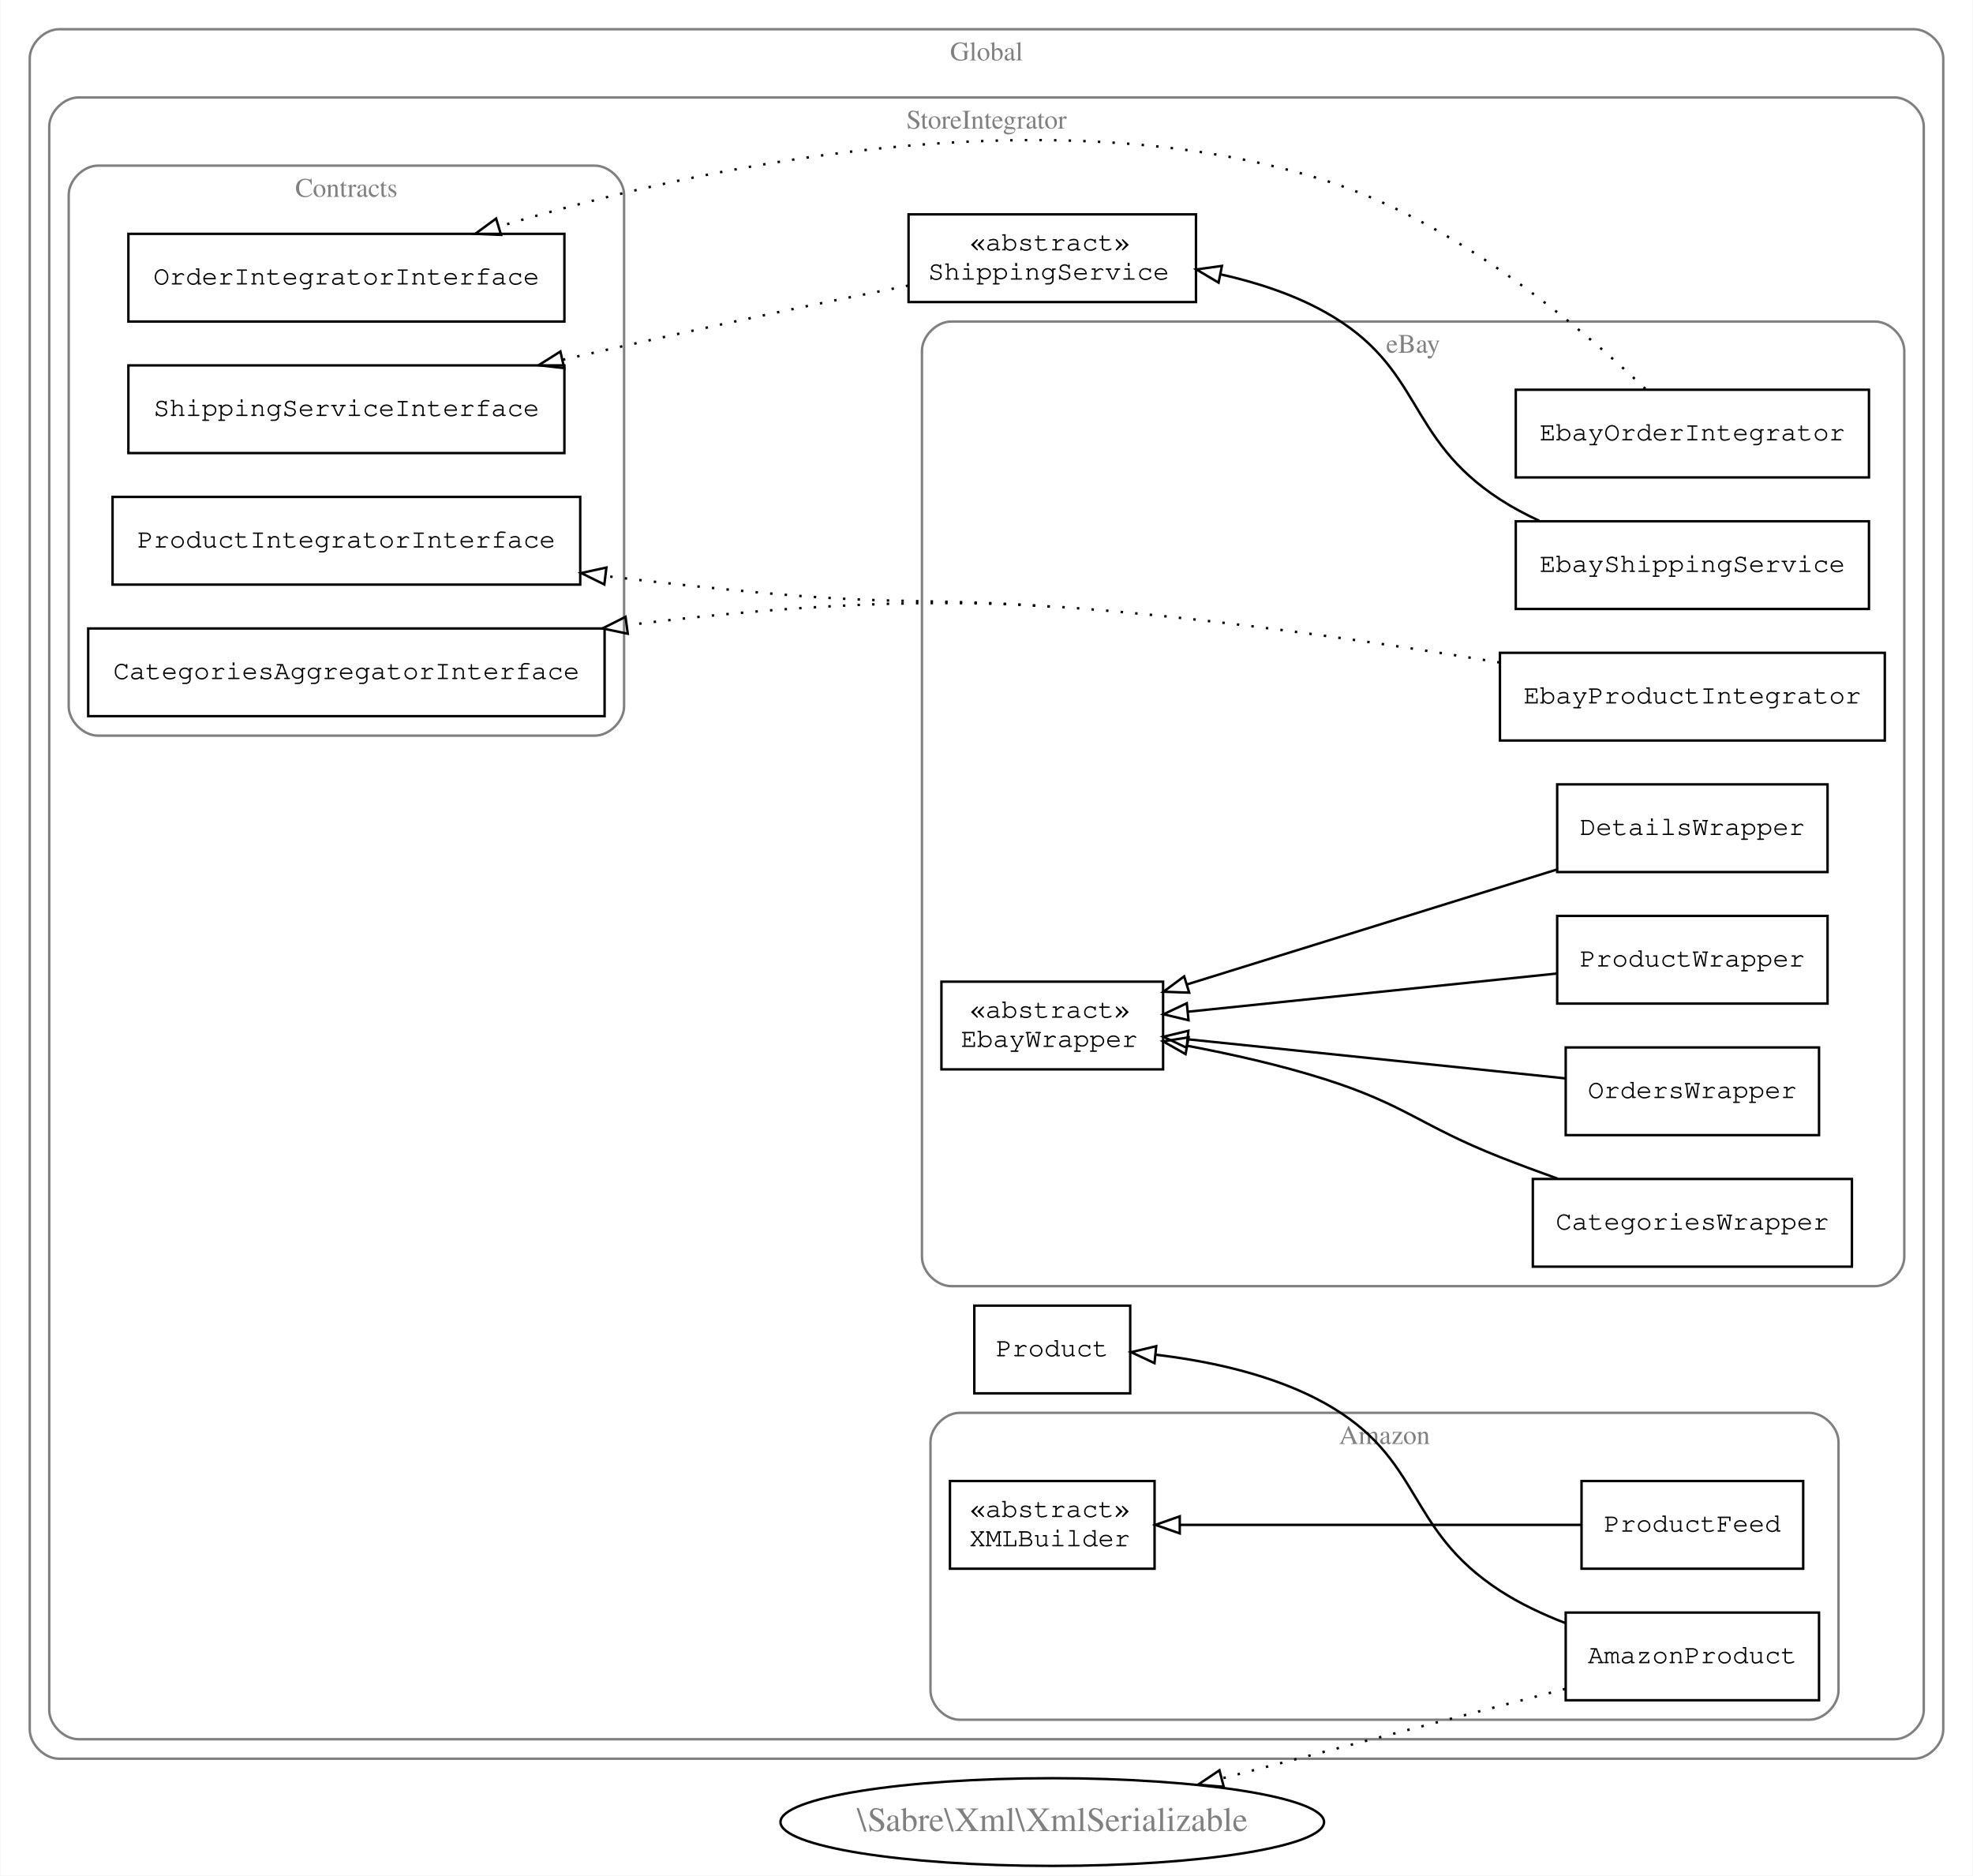
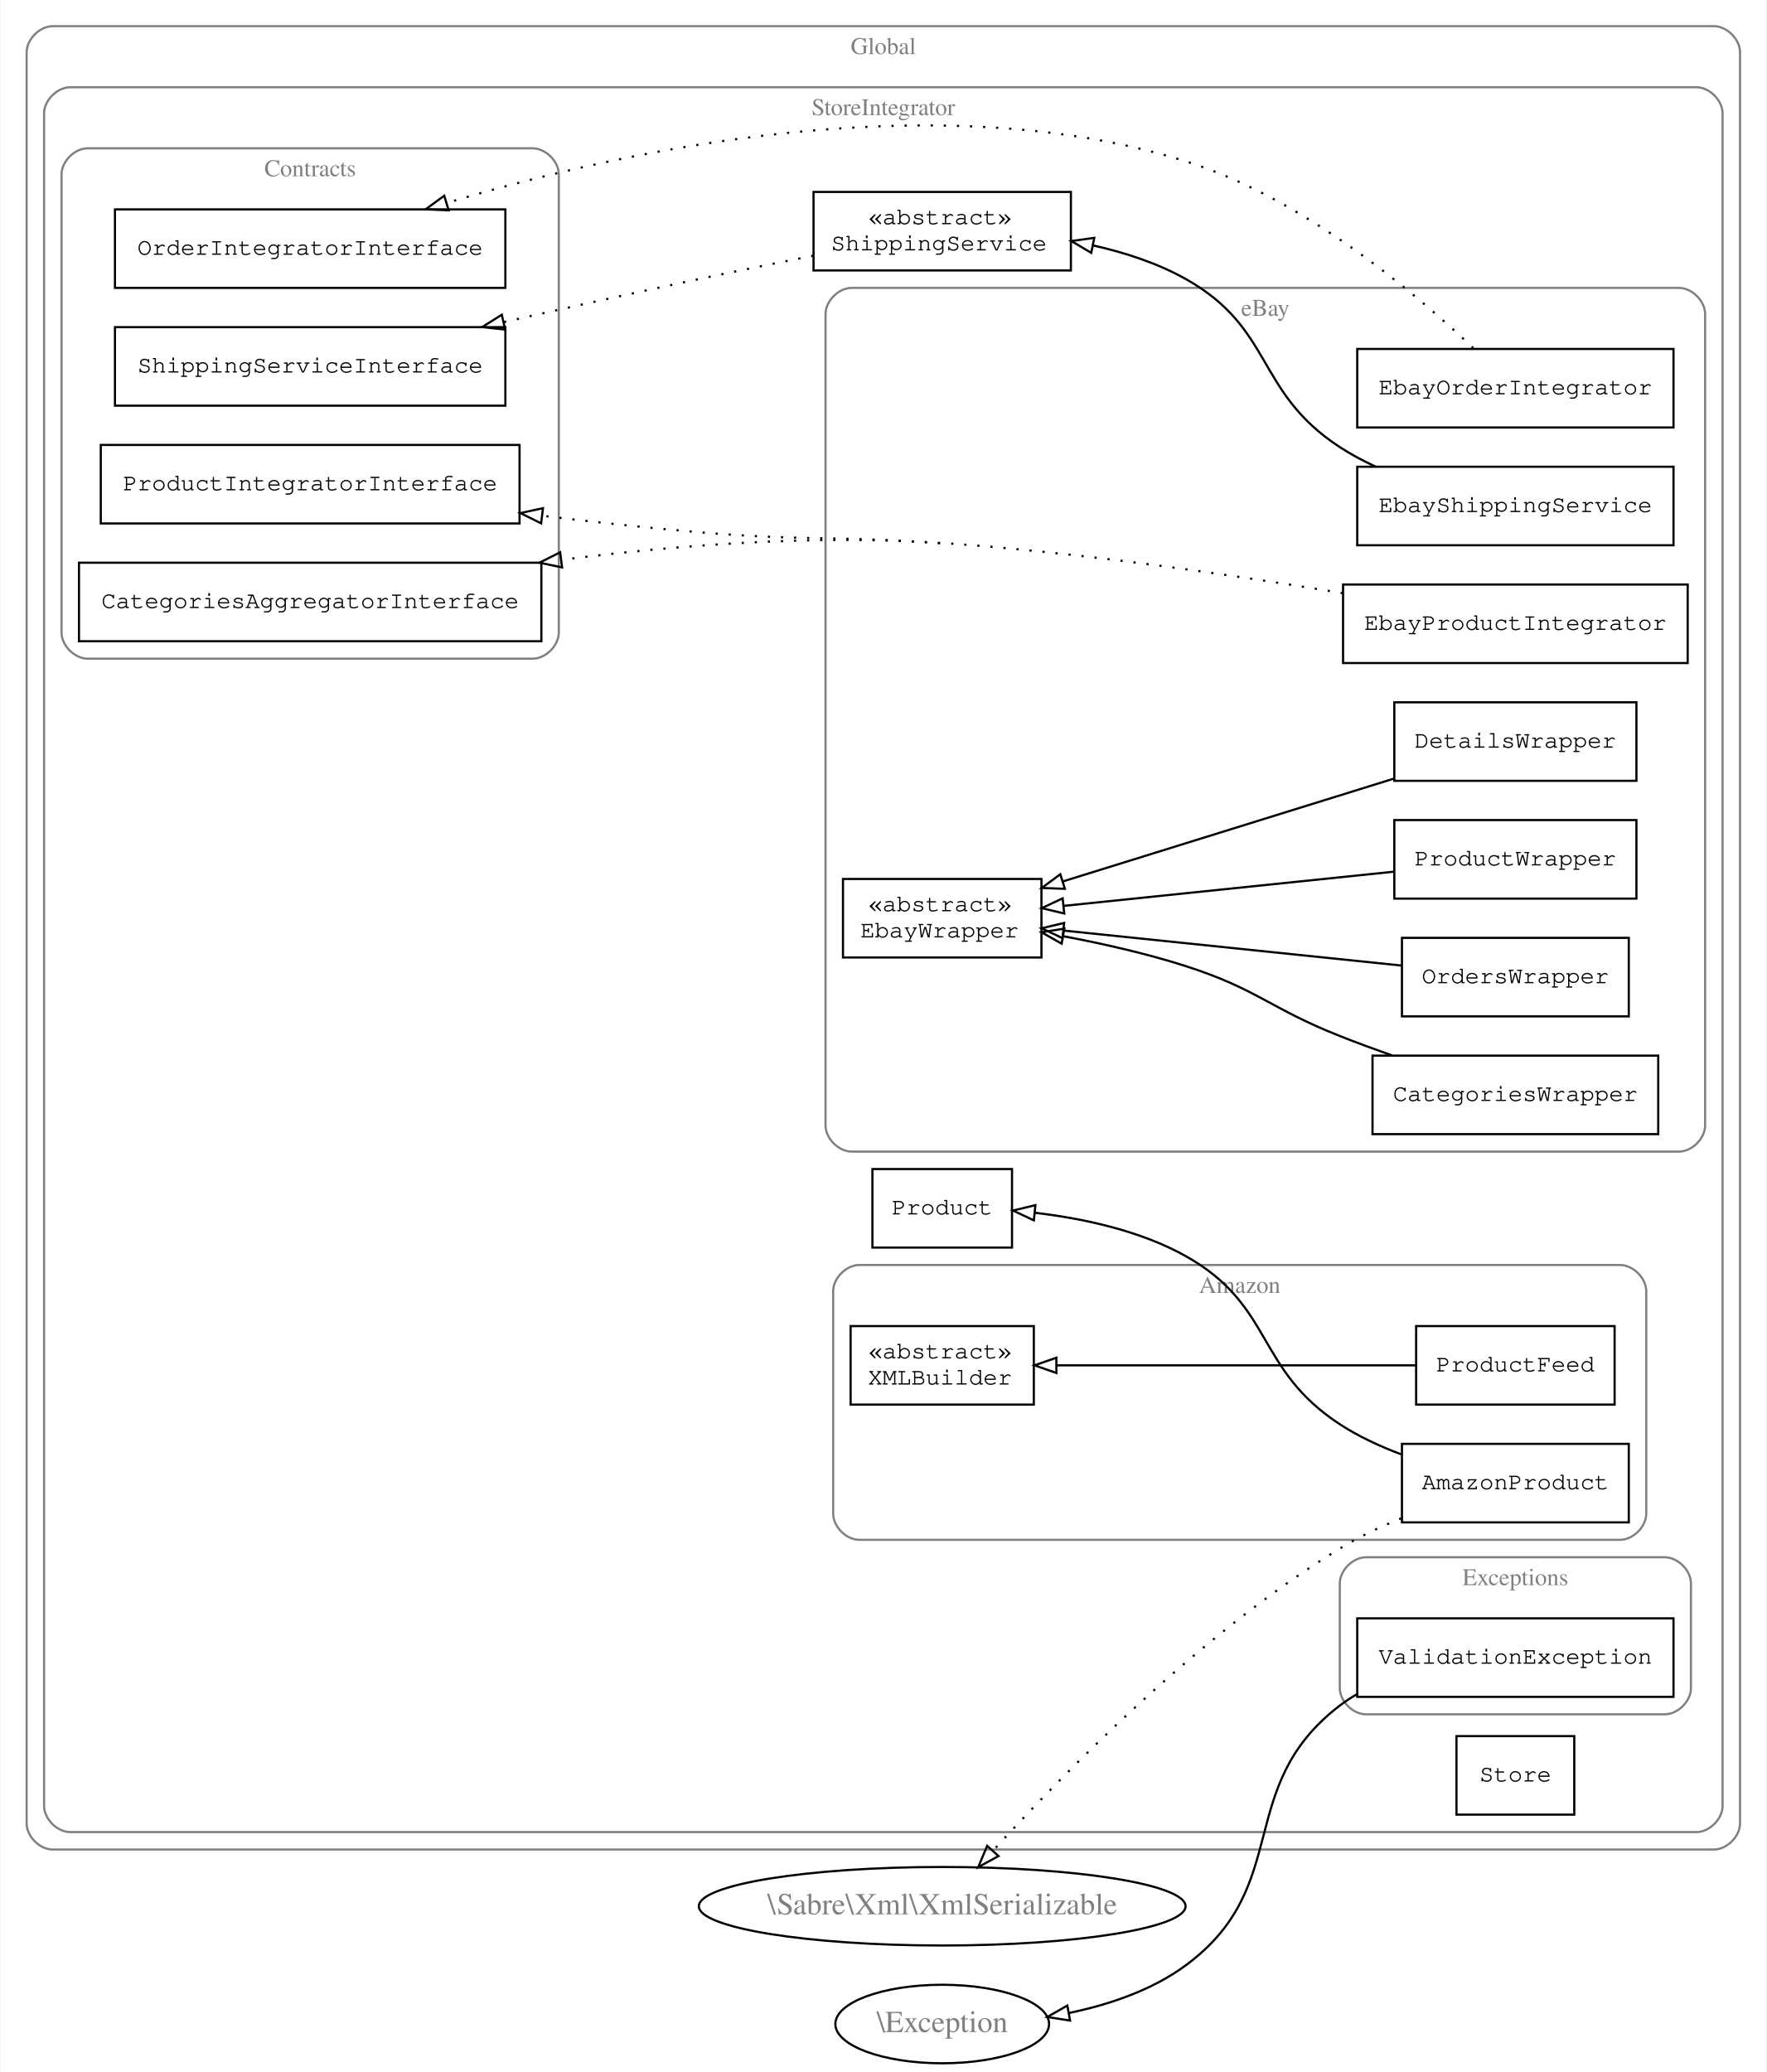
- <svg xmlns="http://www.w3.org/2000/svg" width="810pt" height="770pt" viewBox="0.00 0.00 809.58 770.00">
-   <g id="graph0" class="graph" transform="scale(1 1) rotate(0) translate(4 766)">
-     <polygon fill="white" stroke="none" points="-4,4 -4,-766 805.58,-766 805.58,4 -4,4" />
+ <svg xmlns="http://www.w3.org/2000/svg" width="810pt" height="950pt" viewBox="0.00 0.00 809.58 950.00">
+   <g id="graph0" class="graph" transform="scale(1 1) rotate(0) translate(4 946)">
+     <polygon fill="white" stroke="none" points="-4,4 -4,-946 805.58,-946 805.58,4 -4,4" />
    <g id="clust1" class="cluster">
-       <path fill="none" stroke="gray" d="M20,-44C20,-44 781.58,-44 781.58,-44 787.58,-44 793.58,-50 793.58,-56 793.58,-56 793.58,-742 793.58,-742 793.58,-748 787.58,-754 781.58,-754 781.58,-754 20,-754 20,-754 14,-754 8,-748 8,-742 8,-742 8,-56 8,-56 8,-50 14,-44 20,-44" />
-       <text text-anchor="middle" x="400.79" y="-741.2" font-family="Times,serif" font-size="11.00" fill="gray">Global</text>
+       <path fill="none" stroke="gray" d="M20,-98C20,-98 781.58,-98 781.58,-98 787.58,-98 793.58,-104 793.58,-110 793.58,-110 793.58,-922 793.58,-922 793.58,-928 787.58,-934 781.58,-934 781.58,-934 20,-934 20,-934 14,-934 8,-928 8,-922 8,-922 8,-110 8,-110 8,-104 14,-98 20,-98" />
+       <text text-anchor="middle" x="400.79" y="-921.2" font-family="Times,serif" font-size="11.00" fill="gray">Global</text>
    </g>
    <g id="clust2" class="cluster">
-       <path fill="none" stroke="gray" d="M28,-52C28,-52 773.58,-52 773.58,-52 779.58,-52 785.58,-58 785.58,-64 785.58,-64 785.58,-714 785.58,-714 785.58,-720 779.58,-726 773.58,-726 773.58,-726 28,-726 28,-726 22,-726 16,-720 16,-714 16,-714 16,-64 16,-64 16,-58 22,-52 28,-52" />
-       <text text-anchor="middle" x="400.79" y="-713.2" font-family="Times,serif" font-size="11.00" fill="gray">StoreIntegrator</text>
+       <path fill="none" stroke="gray" d="M28,-106C28,-106 773.58,-106 773.58,-106 779.58,-106 785.58,-112 785.58,-118 785.58,-118 785.58,-894 785.58,-894 785.58,-900 779.58,-906 773.58,-906 773.58,-906 28,-906 28,-906 22,-906 16,-900 16,-894 16,-894 16,-118 16,-118 16,-112 22,-106 28,-106" />
+       <text text-anchor="middle" x="400.79" y="-893.2" font-family="Times,serif" font-size="11.00" fill="gray">StoreIntegrator</text>
    </g>
    <g id="clust3" class="cluster">
-       <path fill="none" stroke="gray" d="M36,-464C36,-464 240,-464 240,-464 246,-464 252,-470 252,-476 252,-476 252,-686 252,-686 252,-692 246,-698 240,-698 240,-698 36,-698 36,-698 30,-698 24,-692 24,-686 24,-686 24,-476 24,-476 24,-470 30,-464 36,-464" />
-       <text text-anchor="middle" x="138" y="-685.2" font-family="Times,serif" font-size="11.00" fill="gray">Contracts</text>
+       <path fill="none" stroke="gray" d="M36,-644C36,-644 240,-644 240,-644 246,-644 252,-650 252,-656 252,-656 252,-866 252,-866 252,-872 246,-878 240,-878 240,-878 36,-878 36,-878 30,-878 24,-872 24,-866 24,-866 24,-656 24,-656 24,-650 30,-644 36,-644" />
+       <text text-anchor="middle" x="138" y="-865.2" font-family="Times,serif" font-size="11.00" fill="gray">Contracts</text>
    </g>
    <g id="clust4" class="cluster">
-       <path fill="none" stroke="gray" d="M386.29,-238C386.29,-238 765.58,-238 765.58,-238 771.58,-238 777.58,-244 777.58,-250 777.58,-250 777.58,-622 777.58,-622 777.58,-628 771.58,-634 765.58,-634 765.58,-634 386.29,-634 386.29,-634 380.29,-634 374.29,-628 374.29,-622 374.29,-622 374.29,-250 374.29,-250 374.29,-244 380.29,-238 386.29,-238" />
-       <text text-anchor="middle" x="575.935" y="-621.2" font-family="Times,serif" font-size="11.00" fill="gray">eBay</text>
+       <path fill="none" stroke="gray" d="M386.29,-418C386.29,-418 765.58,-418 765.58,-418 771.58,-418 777.58,-424 777.58,-430 777.58,-430 777.58,-802 777.58,-802 777.58,-808 771.58,-814 765.58,-814 765.58,-814 386.29,-814 386.29,-814 380.29,-814 374.29,-808 374.29,-802 374.29,-802 374.29,-430 374.29,-430 374.29,-424 380.29,-418 386.29,-418" />
+       <text text-anchor="middle" x="575.935" y="-801.2" font-family="Times,serif" font-size="11.00" fill="gray">eBay</text>
    </g>
    <g id="clust5" class="cluster">
-       <path fill="none" stroke="gray" d="M389.79,-60C389.79,-60 738.58,-60 738.58,-60 744.58,-60 750.58,-66 750.58,-72 750.58,-72 750.58,-174 750.58,-174 750.58,-180 744.58,-186 738.58,-186 738.58,-186 389.79,-186 389.79,-186 383.79,-186 377.79,-180 377.79,-174 377.79,-174 377.79,-72 377.79,-72 377.79,-66 383.79,-60 389.79,-60" />
-       <text text-anchor="middle" x="564.185" y="-173.2" font-family="Times,serif" font-size="11.00" fill="gray">Amazon</text>
+       <path fill="none" stroke="gray" d="M389.79,-240C389.79,-240 738.58,-240 738.58,-240 744.58,-240 750.58,-246 750.58,-252 750.58,-252 750.58,-354 750.58,-354 750.58,-360 744.58,-366 738.58,-366 738.58,-366 389.79,-366 389.79,-366 383.79,-366 377.79,-360 377.79,-354 377.79,-354 377.79,-252 377.79,-252 377.79,-246 383.79,-240 389.79,-240" />
+       <text text-anchor="middle" x="564.185" y="-353.2" font-family="Times,serif" font-size="11.00" fill="gray">Amazon</text>
+     </g>
+     <g id="clust6" class="cluster">
+       <path fill="none" stroke="gray" d="M622.08,-160C622.08,-160 759.08,-160 759.08,-160 765.08,-160 771.08,-166 771.08,-172 771.08,-172 771.08,-220 771.08,-220 771.08,-226 765.08,-232 759.08,-232 759.08,-232 622.08,-232 622.08,-232 616.08,-232 610.08,-226 610.08,-220 610.08,-220 610.08,-172 610.08,-172 610.08,-166 616.08,-160 622.08,-160" />
+       <text text-anchor="middle" x="690.58" y="-219.2" font-family="Times,serif" font-size="11.00" fill="gray">Exceptions</text>
    </g>
    <g id="node1" class="node">
-       <polygon fill="none" stroke="black" points="227.5,-670 48.5,-670 48.5,-634 227.5,-634 227.5,-670" />
-       <text text-anchor="middle" x="138" y="-649.2" font-family="Courier,monospace" font-size="11.00">OrderIntegratorInterface</text>
+       <polygon fill="none" stroke="black" points="227.5,-850 48.5,-850 48.5,-814 227.5,-814 227.5,-850" />
+       <text text-anchor="middle" x="138" y="-829.2" font-family="Courier,monospace" font-size="11.00">OrderIntegratorInterface</text>
    </g>
    <g id="node2" class="node">
-       <polygon fill="none" stroke="black" points="244,-508 32,-508 32,-472 244,-472 244,-508" />
-       <text text-anchor="middle" x="138" y="-487.2" font-family="Courier,monospace" font-size="11.00">CategoriesAggregatorInterface</text>
+       <polygon fill="none" stroke="black" points="244,-688 32,-688 32,-652 244,-652 244,-688" />
+       <text text-anchor="middle" x="138" y="-667.2" font-family="Courier,monospace" font-size="11.00">CategoriesAggregatorInterface</text>
    </g>
    <g id="node3" class="node">
-       <polygon fill="none" stroke="black" points="227.5,-616 48.5,-616 48.5,-580 227.5,-580 227.5,-616" />
-       <text text-anchor="middle" x="138" y="-595.2" font-family="Courier,monospace" font-size="11.00">ShippingServiceInterface</text>
+       <polygon fill="none" stroke="black" points="227.5,-796 48.5,-796 48.5,-760 227.5,-760 227.5,-796" />
+       <text text-anchor="middle" x="138" y="-775.2" font-family="Courier,monospace" font-size="11.00">ShippingServiceInterface</text>
    </g>
    <g id="node4" class="node">
-       <polygon fill="none" stroke="black" points="234,-562 42,-562 42,-526 234,-526 234,-562" />
-       <text text-anchor="middle" x="138" y="-541.2" font-family="Courier,monospace" font-size="11.00">ProductIntegratorInterface</text>
+       <polygon fill="none" stroke="black" points="234,-742 42,-742 42,-706 234,-706 234,-742" />
+       <text text-anchor="middle" x="138" y="-721.2" font-family="Courier,monospace" font-size="11.00">ProductIntegratorInterface</text>
    </g>
    <g id="node5" class="node">
-       <polygon fill="none" stroke="black" points="769.58,-498 611.58,-498 611.58,-462 769.58,-462 769.58,-498" />
-       <text text-anchor="middle" x="690.58" y="-477.2" font-family="Courier,monospace" font-size="11.00">EbayProductIntegrator</text>
+       <polygon fill="none" stroke="black" points="769.58,-678 611.58,-678 611.58,-642 769.58,-642 769.58,-678" />
+       <text text-anchor="middle" x="690.58" y="-657.2" font-family="Courier,monospace" font-size="11.00">EbayProductIntegrator</text>
    </g>
    <g id="edge2" class="edge">
-       <path fill="none" stroke="black" stroke-dasharray="1,5" d="M611.432,-494.045C559.786,-502.595 490.488,-512.678 428.79,-517" />
-       <path fill="none" stroke="black" stroke-dasharray="1,5" d="M426.79,-517C369.532,-521.011 305.989,-516.048 253.208,-509.33" />
-       <polygon fill="none" stroke="black" points="253.512,-505.839 243.142,-508.011 252.602,-512.78 253.512,-505.839" />
+       <path fill="none" stroke="black" stroke-dasharray="1,5" d="M611.432,-674.045C559.786,-682.595 490.488,-692.678 428.79,-697" />
+       <path fill="none" stroke="black" stroke-dasharray="1,5" d="M426.79,-697C369.532,-701.011 305.989,-696.048 253.208,-689.33" />
+       <polygon fill="none" stroke="black" points="253.512,-685.839 243.142,-688.011 252.602,-692.78 253.512,-685.839" />
    </g>
    <g id="edge1" class="edge">
-       <path fill="none" stroke="black" stroke-dasharray="1,5" d="M426.79,-517C377.62,-520.444 365.115,-517.846 316,-522 292.781,-523.964 267.919,-526.674 244.386,-529.522" />
-       <polygon fill="none" stroke="black" points="243.889,-526.057 234.39,-530.749 244.742,-533.005 243.889,-526.057" />
+       <path fill="none" stroke="black" stroke-dasharray="1,5" d="M426.79,-697C377.62,-700.444 365.115,-697.846 316,-702 292.781,-703.964 267.919,-706.674 244.386,-709.522" />
+       <polygon fill="none" stroke="black" points="243.889,-706.057 234.39,-710.749 244.742,-713.005 243.889,-706.057" />
    </g>
    <g id="node6" class="node">
-       <polygon fill="none" stroke="black" points="763.08,-552 618.08,-552 618.08,-516 763.08,-516 763.08,-552" />
-       <text text-anchor="middle" x="690.58" y="-531.2" font-family="Courier,monospace" font-size="11.00">EbayShippingService</text>
+       <polygon fill="none" stroke="black" points="763.08,-732 618.08,-732 618.08,-696 763.08,-696 763.08,-732" />
+       <text text-anchor="middle" x="690.58" y="-711.2" font-family="Courier,monospace" font-size="11.00">EbayShippingService</text>
+     </g>
+     <g id="node18" class="node">
+       <polygon fill="none" stroke="black" points="486.79,-858 368.79,-858 368.79,-822 486.79,-822 486.79,-858" />
+       <text text-anchor="start" x="393.79" y="-843.2" font-family="Courier,monospace" font-size="11.00">«abstract»</text>
+       <text text-anchor="start" x="376.79" y="-831.2" font-family="Courier,monospace" font-size="11.00">ShippingService</text>
+     </g>
+     <g id="edge3" class="edge">
+       <path fill="none" stroke="black" d="M626.544,-732.042C620.79,-734.678 615.206,-737.653 610.08,-741 571.228,-766.367 580.013,-795.238 539.58,-818 526.668,-825.269 511.726,-830.164 497.077,-833.452" />
+       <polygon fill="none" stroke="black" points="496.122,-830.074 487.011,-835.482 497.506,-836.936 496.122,-830.074" />
+     </g>
+     <g id="node7" class="node">
+       <polygon fill="none" stroke="black" points="742.58,-516 638.58,-516 638.58,-480 742.58,-480 742.58,-516" />
+       <text text-anchor="middle" x="690.58" y="-495.2" font-family="Courier,monospace" font-size="11.00">OrdersWrapper</text>
+     </g>
+     <g id="node12" class="node">
+       <polygon fill="none" stroke="black" points="473.29,-543 382.29,-543 382.29,-507 473.29,-507 473.29,-543" />
+       <text text-anchor="start" x="393.79" y="-528.2" font-family="Courier,monospace" font-size="11.00">«abstract»</text>
+       <text text-anchor="start" x="390.29" y="-516.2" font-family="Courier,monospace" font-size="11.00">EbayWrapper</text>
+     </g>
+     <g id="edge4" class="edge">
+       <path fill="none" stroke="black" d="M638.368,-503.302C593.685,-507.928 529.039,-514.621 483.385,-519.348" />
+       <polygon fill="none" stroke="black" points="482.955,-515.873 473.369,-520.385 483.676,-522.836 482.955,-515.873" />
+     </g>
+     <g id="node8" class="node">
+       <polygon fill="none" stroke="black" points="756.08,-462 625.08,-462 625.08,-426 756.08,-426 756.08,-462" />
+       <text text-anchor="middle" x="690.58" y="-441.2" font-family="Courier,monospace" font-size="11.00">CategoriesWrapper</text>
+     </g>
+     <g id="edge5" class="edge">
+       <path fill="none" stroke="black" d="M634.154,-462.039C626.033,-464.909 617.806,-467.943 610.08,-471 578.083,-483.659 572.339,-492.468 539.58,-503 521.544,-508.798 501.343,-513.354 483.179,-516.778" />
+       <polygon fill="none" stroke="black" points="482.539,-513.337 473.324,-518.565 483.788,-520.225 482.539,-513.337" />
+     </g>
+     <g id="node9" class="node">
+       <polygon fill="none" stroke="black" points="746.08,-624 635.08,-624 635.08,-588 746.08,-588 746.08,-624" />
+       <text text-anchor="middle" x="690.58" y="-603.2" font-family="Courier,monospace" font-size="11.00">DetailsWrapper</text>
+     </g>
+     <g id="edge10" class="edge">
+       <path fill="none" stroke="black" d="M634.91,-589.02C590.337,-575.176 527.698,-555.72 483.196,-541.898" />
+       <polygon fill="none" stroke="black" points="484.014,-538.487 473.426,-538.864 481.938,-545.172 484.014,-538.487" />
+     </g>
+     <g id="node10" class="node">
+       <polygon fill="none" stroke="black" points="763.08,-786 618.08,-786 618.08,-750 763.08,-750 763.08,-786" />
+       <text text-anchor="middle" x="690.58" y="-765.2" font-family="Courier,monospace" font-size="11.00">EbayOrderIntegrator</text>
+     </g>
+     <g id="edge11" class="edge">
+       <path fill="none" stroke="black" stroke-dasharray="1,5" d="M671.283,-786.392C644.904,-811.46 593.414,-855.163 539.58,-872 423.797,-908.212 280.865,-876.929 200.829,-853.031" />
+       <polygon fill="none" stroke="black" points="201.498,-849.576 190.912,-850.011 199.459,-856.273 201.498,-849.576" />
+     </g>
+     <g id="node11" class="node">
+       <polygon fill="none" stroke="black" points="746.08,-570 635.08,-570 635.08,-534 746.08,-534 746.08,-570" />
+       <text text-anchor="middle" x="690.58" y="-549.2" font-family="Courier,monospace" font-size="11.00">ProductWrapper</text>
+     </g>
+     <g id="edge12" class="edge">
+       <path fill="none" stroke="black" d="M634.91,-546.34C590.43,-541.735 527.961,-535.267 483.477,-530.662" />
+       <polygon fill="none" stroke="black" points="483.733,-527.17 473.426,-529.621 483.012,-534.132 483.733,-527.17" />
+     </g>
+     <g id="node13" class="node">
+       <polygon fill="none" stroke="black" points="469.79,-338 385.79,-338 385.79,-302 469.79,-302 469.79,-338" />
+       <text text-anchor="start" x="393.79" y="-323.2" font-family="Courier,monospace" font-size="11.00">«abstract»</text>
+       <text text-anchor="start" x="393.79" y="-311.2" font-family="Courier,monospace" font-size="11.00">XMLBuilder</text>
+     </g>
+     <g id="node14" class="node">
+       <polygon fill="none" stroke="black" points="736.08,-338 645.08,-338 645.08,-302 736.08,-302 736.08,-338" />
+       <text text-anchor="middle" x="690.58" y="-317.2" font-family="Courier,monospace" font-size="11.00">ProductFeed</text>
+     </g>
+     <g id="edge7" class="edge">
+       <path fill="none" stroke="black" d="M645.045,-320C599.37,-320 528.395,-320 480.322,-320" />
+       <polygon fill="none" stroke="black" points="480.129,-316.5 470.129,-320 480.129,-323.5 480.129,-316.5" />
+     </g>
+     <g id="node15" class="node">
+       <polygon fill="none" stroke="black" points="742.58,-284 638.58,-284 638.58,-248 742.58,-248 742.58,-284" />
+       <text text-anchor="middle" x="690.58" y="-263.2" font-family="Courier,monospace" font-size="11.00">AmazonProduct</text>
    </g>
    <g id="node17" class="node">
-       <polygon fill="none" stroke="black" points="486.79,-678 368.79,-678 368.79,-642 486.79,-642 486.79,-678" />
-       <text text-anchor="start" x="393.79" y="-663.2" font-family="Courier,monospace" font-size="11.00">«abstract»</text>
-       <text text-anchor="start" x="376.79" y="-651.2" font-family="Courier,monospace" font-size="11.00">ShippingService</text>
+       <polygon fill="none" stroke="black" points="459.79,-410 395.79,-410 395.79,-374 459.79,-374 459.79,-410" />
+       <text text-anchor="middle" x="427.79" y="-389.2" font-family="Courier,monospace" font-size="11.00">Product</text>
    </g>
-     <g id="edge3" class="edge">
-       <path fill="none" stroke="black" d="M627.771,-552.185C622.118,-554.792 616.627,-557.721 611.58,-561 572.29,-586.523 580.528,-615.231 539.58,-638 526.63,-645.201 511.672,-650.068 497.02,-653.351" />
-       <polygon fill="none" stroke="black" points="496.065,-649.973 486.954,-655.38 497.449,-656.835 496.065,-649.973" />
+     <g id="edge8" class="edge">
+       <path fill="none" stroke="black" d="M638.192,-279.214C628.439,-282.875 618.624,-287.422 610.08,-293 571.228,-318.367 580.013,-347.238 539.58,-370 518.485,-381.876 491.972,-387.414 470.172,-389.965" />
+       <polygon fill="none" stroke="black" points="469.809,-386.484 460.209,-390.966 470.509,-393.449 469.809,-386.484" />
    </g>
-     <g id="node7" class="node">
-       <polygon fill="none" stroke="black" points="742.58,-336 638.58,-336 638.58,-300 742.58,-300 742.58,-336" />
-       <text text-anchor="middle" x="690.58" y="-315.2" font-family="Courier,monospace" font-size="11.00">OrdersWrapper</text>
+     <g id="node20" class="node">
+       <ellipse fill="none" stroke="black" cx="427.79" cy="-72" rx="111.581" ry="18" />
+       <text text-anchor="middle" x="427.79" y="-68.3" font-family="Times,serif" font-size="14.00" fill="gray">\Sabre\Xml\XmlSerializable</text>
    </g>
-     <g id="node12" class="node">
-       <polygon fill="none" stroke="black" points="473.29,-363 382.29,-363 382.29,-327 473.29,-327 473.29,-363" />
-       <text text-anchor="start" x="393.79" y="-348.2" font-family="Courier,monospace" font-size="11.00">«abstract»</text>
-       <text text-anchor="start" x="390.29" y="-336.2" font-family="Courier,monospace" font-size="11.00">EbayWrapper</text>
-     </g>
-     <g id="edge4" class="edge">
-       <path fill="none" stroke="black" d="M638.368,-323.302C593.685,-327.928 529.039,-334.621 483.385,-339.348" />
-       <polygon fill="none" stroke="black" points="482.955,-335.873 473.369,-340.385 483.676,-342.836 482.955,-335.873" />
-     </g>
-     <g id="node8" class="node">
-       <polygon fill="none" stroke="black" points="756.08,-282 625.08,-282 625.08,-246 756.08,-246 756.08,-282" />
-       <text text-anchor="middle" x="690.58" y="-261.2" font-family="Courier,monospace" font-size="11.00">CategoriesWrapper</text>
-     </g>
-     <g id="edge5" class="edge">
-       <path fill="none" stroke="black" d="M635.233,-282.147C627.26,-285.002 619.178,-288.003 611.58,-291 579.005,-303.85 572.96,-312.413 539.58,-323 521.522,-328.727 501.315,-333.265 483.153,-336.695" />
-       <polygon fill="none" stroke="black" points="482.512,-333.255 473.3,-338.488 483.765,-340.142 482.512,-333.255" />
-     </g>
-     <g id="node9" class="node">
-       <polygon fill="none" stroke="black" points="746.08,-444 635.08,-444 635.08,-408 746.08,-408 746.08,-444" />
-       <text text-anchor="middle" x="690.58" y="-423.2" font-family="Courier,monospace" font-size="11.00">DetailsWrapper</text>
-     </g>
-     <g id="edge10" class="edge">
-       <path fill="none" stroke="black" d="M634.91,-409.02C590.337,-395.176 527.698,-375.72 483.196,-361.898" />
-       <polygon fill="none" stroke="black" points="484.014,-358.487 473.426,-358.864 481.938,-365.172 484.014,-358.487" />
-     </g>
-     <g id="node10" class="node">
-       <polygon fill="none" stroke="black" points="763.08,-606 618.08,-606 618.08,-570 763.08,-570 763.08,-606" />
-       <text text-anchor="middle" x="690.58" y="-585.2" font-family="Courier,monospace" font-size="11.00">EbayOrderIntegrator</text>
-     </g>
-     <g id="edge11" class="edge">
-       <path fill="none" stroke="black" stroke-dasharray="1,5" d="M671.283,-606.392C644.904,-631.46 593.414,-675.163 539.58,-692 423.797,-728.212 280.865,-696.929 200.829,-673.031" />
-       <polygon fill="none" stroke="black" points="201.498,-669.576 190.912,-670.011 199.459,-676.273 201.498,-669.576" />
-     </g>
-     <g id="node11" class="node">
-       <polygon fill="none" stroke="black" points="746.08,-390 635.08,-390 635.08,-354 746.08,-354 746.08,-390" />
-       <text text-anchor="middle" x="690.58" y="-369.2" font-family="Courier,monospace" font-size="11.00">ProductWrapper</text>
-     </g>
-     <g id="edge12" class="edge">
-       <path fill="none" stroke="black" d="M634.91,-366.34C590.43,-361.735 527.961,-355.267 483.477,-350.662" />
-       <polygon fill="none" stroke="black" points="483.733,-347.17 473.426,-349.621 483.012,-354.132 483.733,-347.17" />
-     </g>
-     <g id="node13" class="node">
-       <polygon fill="none" stroke="black" points="469.79,-158 385.79,-158 385.79,-122 469.79,-122 469.79,-158" />
-       <text text-anchor="start" x="393.79" y="-143.2" font-family="Courier,monospace" font-size="11.00">«abstract»</text>
-       <text text-anchor="start" x="393.79" y="-131.2" font-family="Courier,monospace" font-size="11.00">XMLBuilder</text>
-     </g>
-     <g id="node14" class="node">
-       <polygon fill="none" stroke="black" points="736.08,-158 645.08,-158 645.08,-122 736.08,-122 736.08,-158" />
-       <text text-anchor="middle" x="690.58" y="-137.2" font-family="Courier,monospace" font-size="11.00">ProductFeed</text>
-     </g>
-     <g id="edge7" class="edge">
-       <path fill="none" stroke="black" d="M645.045,-140C599.37,-140 528.395,-140 480.322,-140" />
-       <polygon fill="none" stroke="black" points="480.129,-136.5 470.129,-140 480.129,-143.5 480.129,-136.5" />
-     </g>
-     <g id="node15" class="node">
-       <polygon fill="none" stroke="black" points="742.58,-104 638.58,-104 638.58,-68 742.58,-68 742.58,-104" />
-       <text text-anchor="middle" x="690.58" y="-83.2" font-family="Courier,monospace" font-size="11.00">AmazonProduct</text>
+     <g id="edge9" class="edge">
+       <path fill="none" stroke="black" stroke-dasharray="1,5" d="M638.2,-249.854C628.548,-245.928 618.768,-241.304 610.08,-236 545.588,-196.628 483.117,-132.7 451.047,-97.413" />
+       <polygon fill="none" stroke="black" points="453.596,-95.013 444.305,-89.921 448.393,-99.696 453.596,-95.013" />
    </g>
    <g id="node16" class="node">
-       <polygon fill="none" stroke="black" points="459.79,-230 395.79,-230 395.79,-194 459.79,-194 459.79,-230" />
-       <text text-anchor="middle" x="427.79" y="-209.2" font-family="Courier,monospace" font-size="11.00">Product</text>
+       <polygon fill="none" stroke="black" points="763.08,-204 618.08,-204 618.08,-168 763.08,-168 763.08,-204" />
+       <text text-anchor="middle" x="690.58" y="-183.2" font-family="Courier,monospace" font-size="11.00">ValidationException</text>
    </g>
-     <g id="edge8" class="edge">
-       <path fill="none" stroke="black" d="M638.388,-99.709C629.086,-103.298 619.752,-107.692 611.58,-113 572.29,-138.523 580.528,-167.231 539.58,-190 518.423,-201.765 491.908,-207.299 470.122,-209.876" />
-       <polygon fill="none" stroke="black" points="469.76,-206.394 460.167,-210.891 470.47,-213.358 469.76,-206.394" />
+     <g id="node21" class="node">
+       <ellipse fill="none" stroke="black" cx="427.79" cy="-18" rx="48.993" ry="18" />
+       <text text-anchor="middle" x="427.79" y="-14.3" font-family="Times,serif" font-size="14.00" fill="gray">\Exception</text>
    </g>
-     <g id="node18" class="node">
-       <ellipse fill="none" stroke="black" cx="427.79" cy="-18" rx="111.581" ry="18" />
-       <text text-anchor="middle" x="427.79" y="-14.3" font-family="Times,serif" font-size="14.00" fill="gray">\Sabre\Xml\XmlSerializable</text>
-     </g>
-     <g id="edge9" class="edge">
-       <path fill="none" stroke="black" stroke-dasharray="1,5" d="M638.368,-72.647C598.098,-62.147 541.614,-47.419 497.43,-35.898" />
-       <polygon fill="none" stroke="black" points="498.189,-32.478 487.629,-33.342 496.422,-39.252 498.189,-32.478" />
+     <g id="edge13" class="edge">
+       <path fill="none" stroke="black" d="M618.013,-169.257C615.242,-167.662 612.583,-165.914 610.08,-164 561.252,-126.652 588.98,-81.588 539.58,-45 524.072,-33.514 504.31,-26.86 485.783,-23.024" />
+       <polygon fill="none" stroke="black" points="486.413,-19.581 475.945,-21.217 485.148,-26.466 486.413,-19.581" />
    </g>
    <g id="edge6" class="edge">
-       <path fill="none" stroke="black" stroke-dasharray="1,5" d="M368.657,-648.754C351.665,-645.387 333.073,-641.624 316,-638 286.916,-631.827 255.222,-624.77 226.794,-618.318" />
-       <polygon fill="none" stroke="black" points="227.411,-614.87 216.884,-616.064 225.859,-621.695 227.411,-614.87" />
+       <path fill="none" stroke="black" stroke-dasharray="1,5" d="M368.657,-828.754C351.665,-825.387 333.073,-821.624 316,-818 286.916,-811.827 255.222,-804.77 226.794,-798.318" />
+       <polygon fill="none" stroke="black" points="227.411,-794.87 216.884,-796.064 225.859,-801.695 227.411,-794.87" />
+     </g>
+     <g id="node19" class="node">
+       <polygon fill="none" stroke="black" points="717.58,-150 663.58,-150 663.58,-114 717.58,-114 717.58,-150" />
+       <text text-anchor="middle" x="690.58" y="-129.2" font-family="Courier,monospace" font-size="11.00">Store</text>
    </g>
  </g>
</svg>
